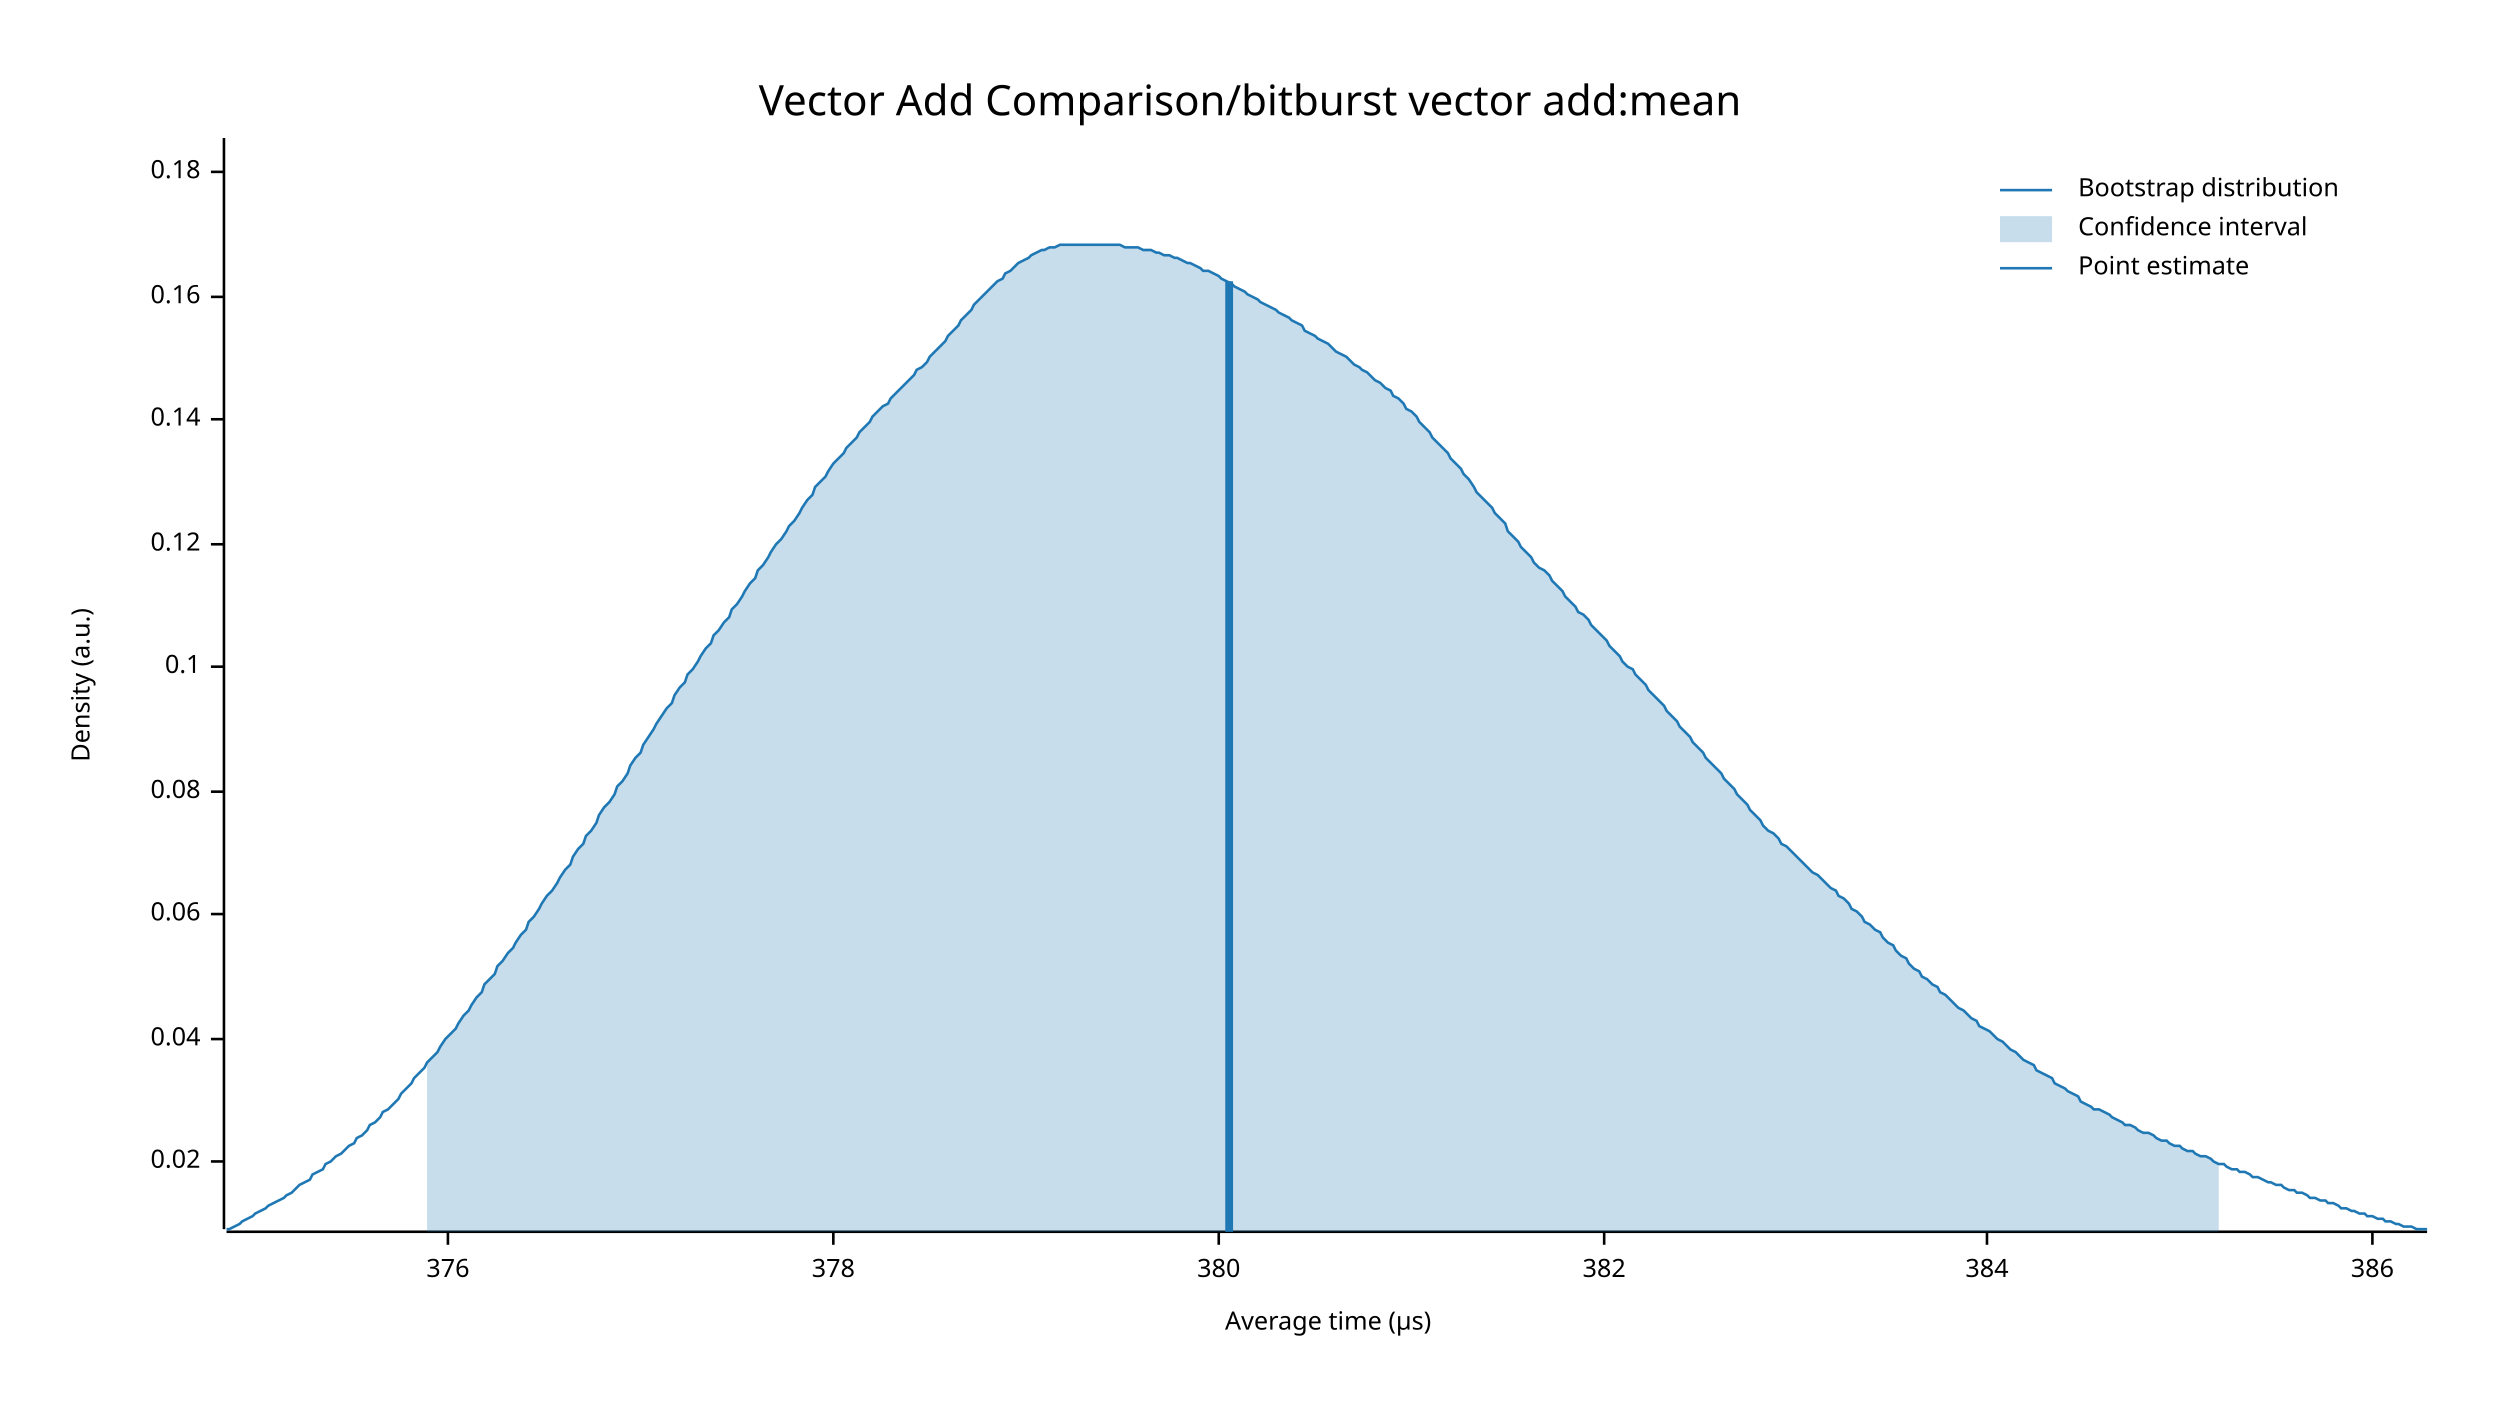
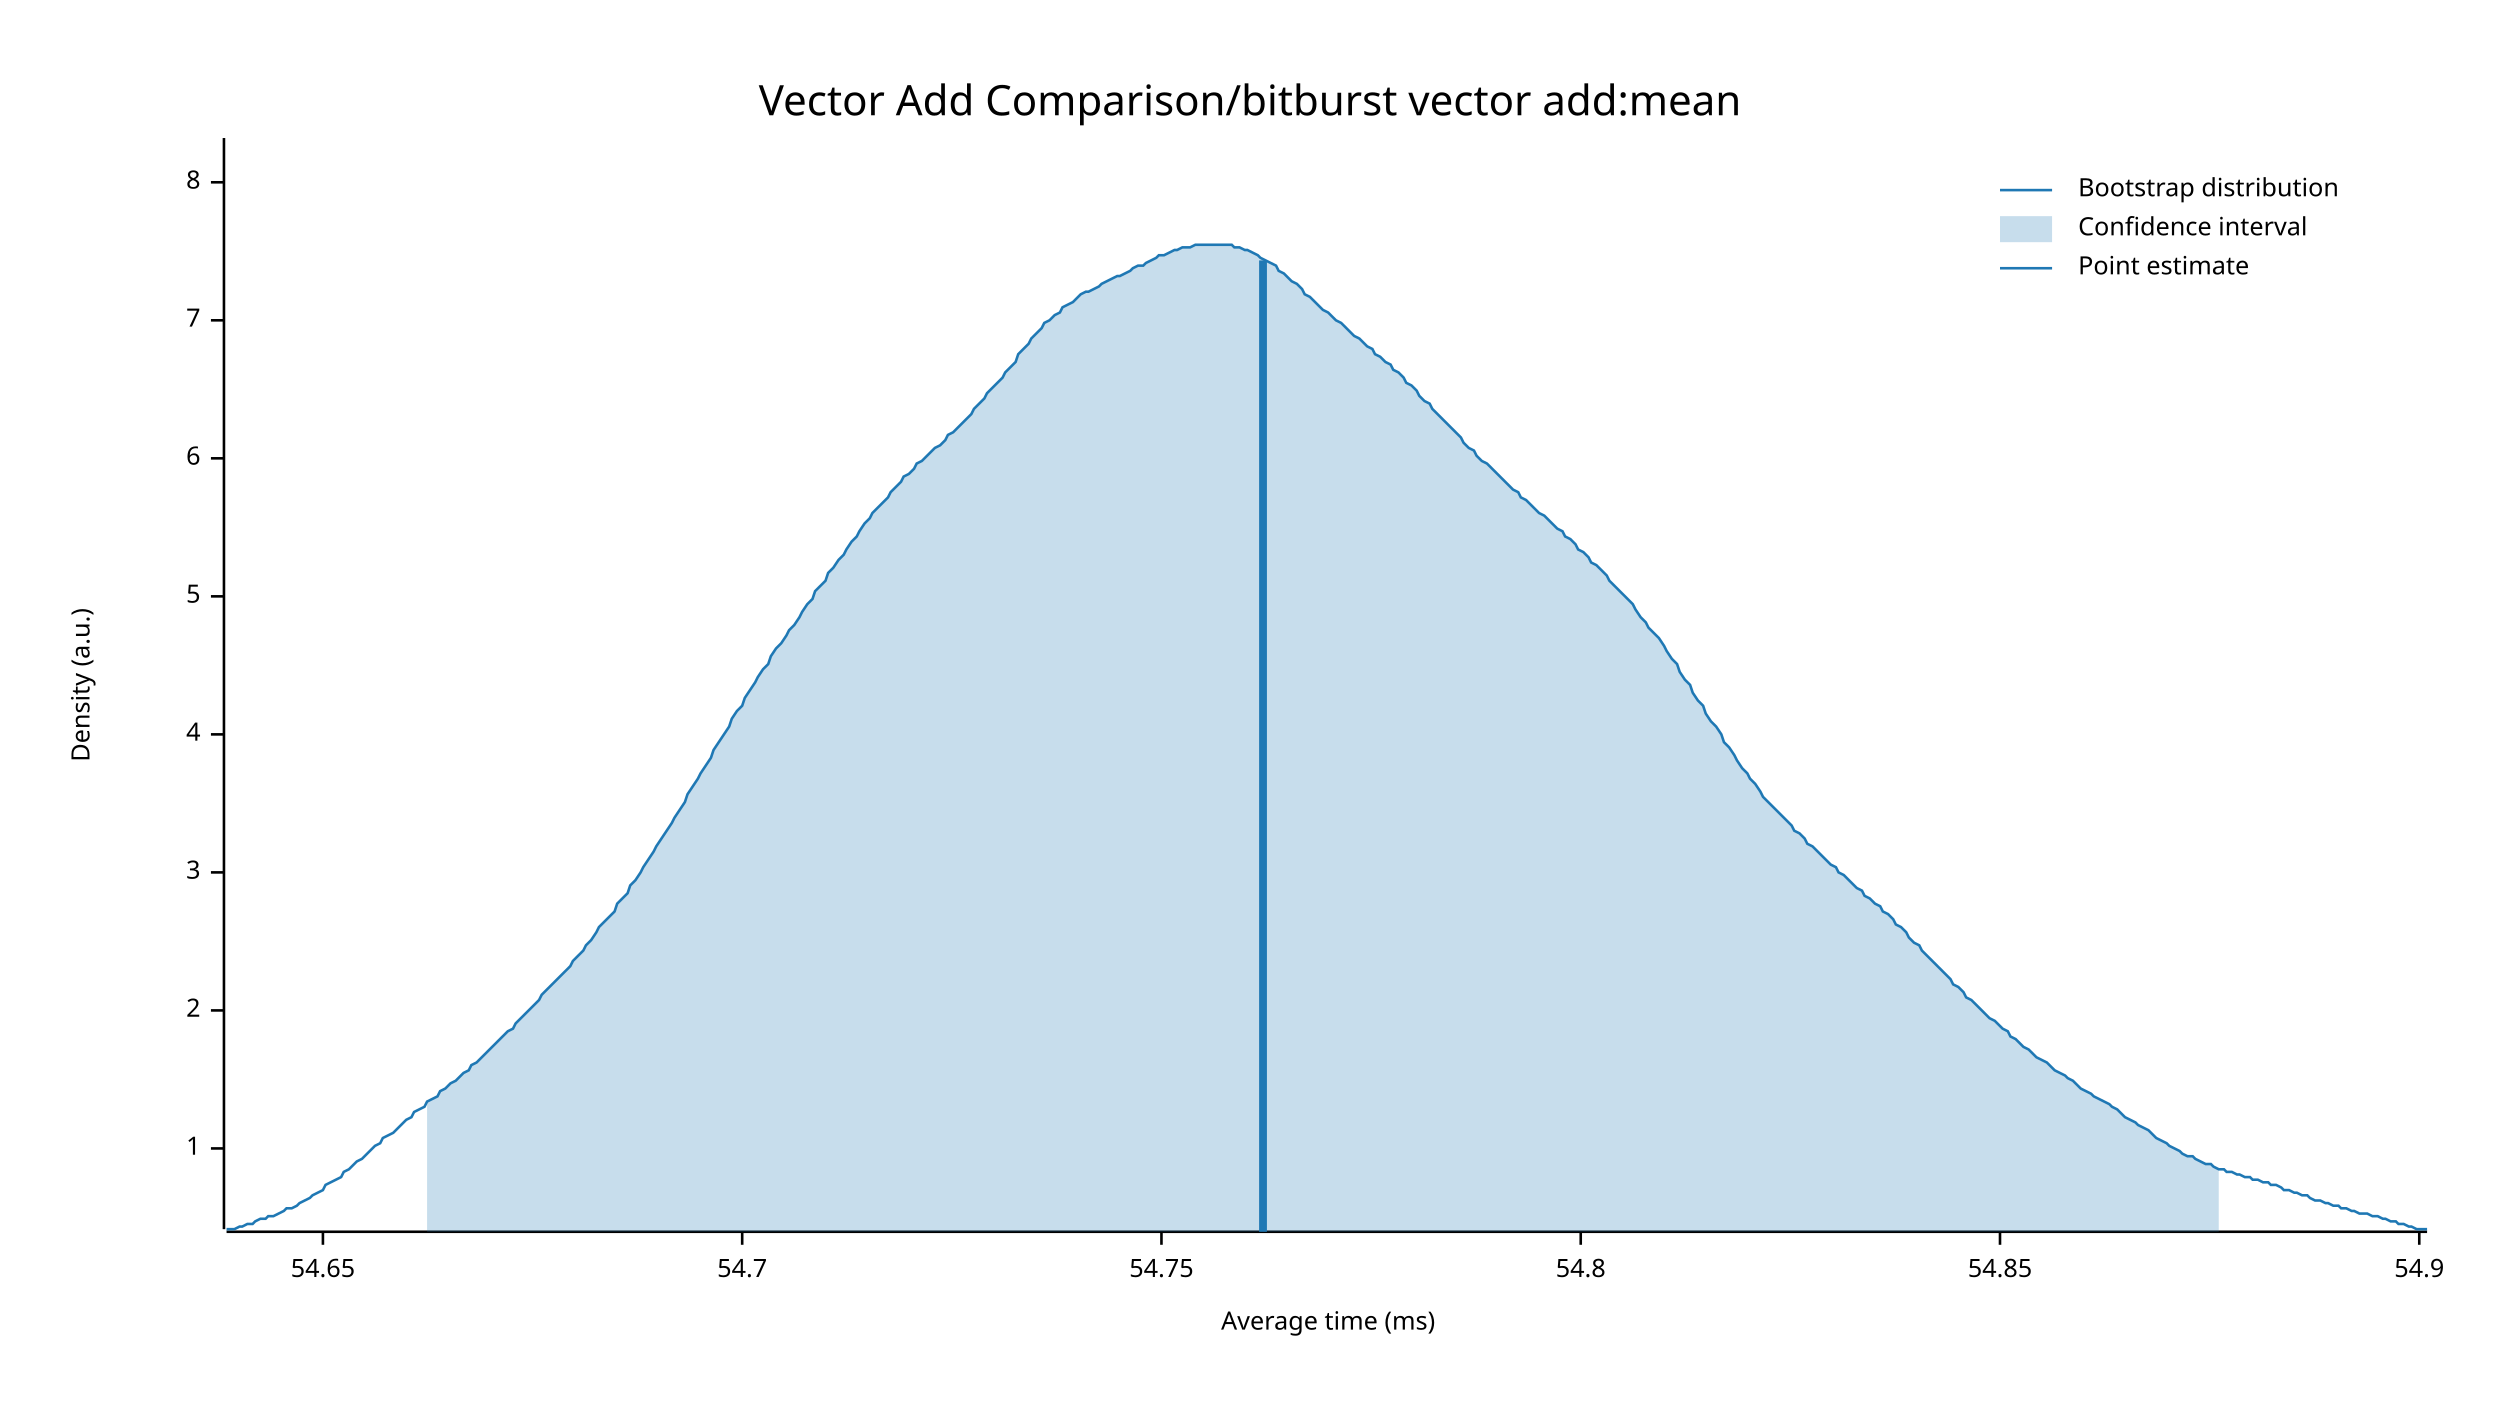
<svg xmlns="http://www.w3.org/2000/svg" width="960" height="540" viewBox="0 0 960 540">
  <text x="480" y="32" dy="0.76em" text-anchor="middle" font-family="sans-serif" font-size="16.129" opacity="1" fill="#000000">
Vector Add Comparison/bitburst vector add:mean
</text>
  <text x="27" y="263" dy="0.76em" text-anchor="middle" font-family="sans-serif" font-size="9.677" opacity="1" fill="#000000" transform="rotate(270, 27, 263)">
Density (a.u.)
</text>
  <text x="510" y="513" dy="-0.5ex" text-anchor="middle" font-family="sans-serif" font-size="9.677" opacity="1" fill="#000000">
- Average time (µs)
+ Average time (ms)
</text>
  <polyline fill="none" opacity="1" stroke="#000000" stroke-width="1" points="86,53 86,472 " />
-   <text x="77" y="446" dy="0.5ex" text-anchor="end" font-family="sans-serif" font-size="9.677" opacity="1" fill="#000000">
- 0.02
+   <text x="77" y="441" dy="0.5ex" text-anchor="end" font-family="sans-serif" font-size="9.677" opacity="1" fill="#000000">
+ 1
</text>
-   <polyline fill="none" opacity="1" stroke="#000000" stroke-width="1" points="81,446 86,446 " />
-   <text x="77" y="399" dy="0.5ex" text-anchor="end" font-family="sans-serif" font-size="9.677" opacity="1" fill="#000000">
- 0.04
+   <polyline fill="none" opacity="1" stroke="#000000" stroke-width="1" points="81,441 86,441 " />
+   <text x="77" y="388" dy="0.5ex" text-anchor="end" font-family="sans-serif" font-size="9.677" opacity="1" fill="#000000">
+ 2
</text>
-   <polyline fill="none" opacity="1" stroke="#000000" stroke-width="1" points="81,399 86,399 " />
-   <text x="77" y="351" dy="0.5ex" text-anchor="end" font-family="sans-serif" font-size="9.677" opacity="1" fill="#000000">
- 0.06
+   <polyline fill="none" opacity="1" stroke="#000000" stroke-width="1" points="81,388 86,388 " />
+   <text x="77" y="335" dy="0.5ex" text-anchor="end" font-family="sans-serif" font-size="9.677" opacity="1" fill="#000000">
+ 3
</text>
-   <polyline fill="none" opacity="1" stroke="#000000" stroke-width="1" points="81,351 86,351 " />
-   <text x="77" y="304" dy="0.5ex" text-anchor="end" font-family="sans-serif" font-size="9.677" opacity="1" fill="#000000">
- 0.08
+   <polyline fill="none" opacity="1" stroke="#000000" stroke-width="1" points="81,335 86,335 " />
+   <text x="77" y="282" dy="0.5ex" text-anchor="end" font-family="sans-serif" font-size="9.677" opacity="1" fill="#000000">
+ 4
</text>
-   <polyline fill="none" opacity="1" stroke="#000000" stroke-width="1" points="81,304 86,304 " />
-   <text x="77" y="256" dy="0.5ex" text-anchor="end" font-family="sans-serif" font-size="9.677" opacity="1" fill="#000000">
- 0.1
+   <polyline fill="none" opacity="1" stroke="#000000" stroke-width="1" points="81,282 86,282 " />
+   <text x="77" y="229" dy="0.5ex" text-anchor="end" font-family="sans-serif" font-size="9.677" opacity="1" fill="#000000">
+ 5
</text>
-   <polyline fill="none" opacity="1" stroke="#000000" stroke-width="1" points="81,256 86,256 " />
-   <text x="77" y="209" dy="0.5ex" text-anchor="end" font-family="sans-serif" font-size="9.677" opacity="1" fill="#000000">
- 0.12
+   <polyline fill="none" opacity="1" stroke="#000000" stroke-width="1" points="81,229 86,229 " />
+   <text x="77" y="176" dy="0.5ex" text-anchor="end" font-family="sans-serif" font-size="9.677" opacity="1" fill="#000000">
+ 6
</text>
-   <polyline fill="none" opacity="1" stroke="#000000" stroke-width="1" points="81,209 86,209 " />
-   <text x="77" y="161" dy="0.5ex" text-anchor="end" font-family="sans-serif" font-size="9.677" opacity="1" fill="#000000">
- 0.14
+   <polyline fill="none" opacity="1" stroke="#000000" stroke-width="1" points="81,176 86,176 " />
+   <text x="77" y="123" dy="0.5ex" text-anchor="end" font-family="sans-serif" font-size="9.677" opacity="1" fill="#000000">
+ 7
</text>
-   <polyline fill="none" opacity="1" stroke="#000000" stroke-width="1" points="81,161 86,161 " />
-   <text x="77" y="114" dy="0.5ex" text-anchor="end" font-family="sans-serif" font-size="9.677" opacity="1" fill="#000000">
- 0.16
+   <polyline fill="none" opacity="1" stroke="#000000" stroke-width="1" points="81,123 86,123 " />
+   <text x="77" y="70" dy="0.5ex" text-anchor="end" font-family="sans-serif" font-size="9.677" opacity="1" fill="#000000">
+ 8
</text>
-   <polyline fill="none" opacity="1" stroke="#000000" stroke-width="1" points="81,114 86,114 " />
-   <text x="77" y="66" dy="0.5ex" text-anchor="end" font-family="sans-serif" font-size="9.677" opacity="1" fill="#000000">
- 0.18
+   <polyline fill="none" opacity="1" stroke="#000000" stroke-width="1" points="81,70 86,70 " />
+   <polyline fill="none" opacity="1" stroke="#000000" stroke-width="1" points="87,473 932,473 " />
+   <text x="124" y="483" dy="0.76em" text-anchor="middle" font-family="sans-serif" font-size="9.677" opacity="1" fill="#000000">
+ 54.65
</text>
-   <polyline fill="none" opacity="1" stroke="#000000" stroke-width="1" points="81,66 86,66 " />
-   <polyline fill="none" opacity="1" stroke="#000000" stroke-width="1" points="87,473 932,473 " />
-   <text x="172" y="483" dy="0.76em" text-anchor="middle" font-family="sans-serif" font-size="9.677" opacity="1" fill="#000000">
- 376
+   <polyline fill="none" opacity="1" stroke="#000000" stroke-width="1" points="124,473 124,478 " />
+   <text x="285" y="483" dy="0.76em" text-anchor="middle" font-family="sans-serif" font-size="9.677" opacity="1" fill="#000000">
+ 54.7
</text>
-   <polyline fill="none" opacity="1" stroke="#000000" stroke-width="1" points="172,473 172,478 " />
-   <text x="320" y="483" dy="0.76em" text-anchor="middle" font-family="sans-serif" font-size="9.677" opacity="1" fill="#000000">
- 378
+   <polyline fill="none" opacity="1" stroke="#000000" stroke-width="1" points="285,473 285,478 " />
+   <text x="446" y="483" dy="0.76em" text-anchor="middle" font-family="sans-serif" font-size="9.677" opacity="1" fill="#000000">
+ 54.75
</text>
-   <polyline fill="none" opacity="1" stroke="#000000" stroke-width="1" points="320,473 320,478 " />
-   <text x="468" y="483" dy="0.76em" text-anchor="middle" font-family="sans-serif" font-size="9.677" opacity="1" fill="#000000">
- 380
+   <polyline fill="none" opacity="1" stroke="#000000" stroke-width="1" points="446,473 446,478 " />
+   <text x="607" y="483" dy="0.76em" text-anchor="middle" font-family="sans-serif" font-size="9.677" opacity="1" fill="#000000">
+ 54.8
</text>
-   <polyline fill="none" opacity="1" stroke="#000000" stroke-width="1" points="468,473 468,478 " />
-   <text x="616" y="483" dy="0.76em" text-anchor="middle" font-family="sans-serif" font-size="9.677" opacity="1" fill="#000000">
- 382
+   <polyline fill="none" opacity="1" stroke="#000000" stroke-width="1" points="607,473 607,478 " />
+   <text x="768" y="483" dy="0.76em" text-anchor="middle" font-family="sans-serif" font-size="9.677" opacity="1" fill="#000000">
+ 54.85
</text>
-   <polyline fill="none" opacity="1" stroke="#000000" stroke-width="1" points="616,473 616,478 " />
-   <text x="763" y="483" dy="0.76em" text-anchor="middle" font-family="sans-serif" font-size="9.677" opacity="1" fill="#000000">
- 384
+   <polyline fill="none" opacity="1" stroke="#000000" stroke-width="1" points="768,473 768,478 " />
+   <text x="929" y="483" dy="0.76em" text-anchor="middle" font-family="sans-serif" font-size="9.677" opacity="1" fill="#000000">
+ 54.9
</text>
-   <polyline fill="none" opacity="1" stroke="#000000" stroke-width="1" points="763,473 763,478 " />
-   <text x="911" y="483" dy="0.76em" text-anchor="middle" font-family="sans-serif" font-size="9.677" opacity="1" fill="#000000">
- 386
- </text>
-   <polyline fill="none" opacity="1" stroke="#000000" stroke-width="1" points="911,473 911,478 " />
-   <polyline fill="none" opacity="1" stroke="#1F78B4" stroke-width="1" points="87,472 88,472 90,471 92,470 93,469 95,468 97,467 98,466 100,465 102,464 103,463 105,462 107,461 109,460 110,459 112,458 114,456 115,455 117,454 119,453 120,451 122,450 124,449 125,447 127,446 129,444 131,443 132,442 134,440 136,439 137,437 139,436 141,434 142,432 144,431 146,429 147,427 149,426 151,424 153,422 154,420 156,418 158,416 159,414 161,412 163,410 164,408 166,406 168,404 169,402 171,399 173,397 175,395 176,393 178,390 180,388 181,386 183,383 185,381 186,378 188,376 190,374 191,371 193,369 195,366 197,364 198,362 200,359 202,357 203,354 205,352 207,349 208,347 210,344 212,342 214,339 215,337 217,334 219,332 220,329 222,326 224,324 225,321 227,319 229,316 230,313 232,310 234,308 236,305 237,302 239,300 241,297 242,294 244,291 246,289 247,286 249,283 251,280 252,278 254,275 256,272 258,270 259,267 261,264 263,262 264,259 266,257 268,254 269,252 271,249 273,247 274,244 276,242 278,239 280,237 281,234 283,232 285,229 286,227 288,224 290,222 291,219 293,217 295,214 296,212 298,209 300,207 302,204 303,202 305,200 307,197 308,195 310,192 312,190 313,187 315,185 317,183 318,181 320,178 322,176 324,174 325,172 327,170 329,168 330,166 332,164 334,162 335,160 337,158 339,156 341,155 342,153 344,151 346,149 347,148 349,146 351,144 352,142 354,141 356,139 357,137 359,135 361,133 363,131 364,129 366,127 368,125 369,123 371,121 373,119 374,117 376,115 378,113 379,112 381,110 383,108 385,107 386,105 388,104 390,102 391,101 393,100 395,99 396,98 398,97 400,96 401,96 403,95 405,95 407,94 408,94 410,94 412,94 413,94 415,94 417,94 418,94 420,94 422,94 423,94 425,94 427,94 429,94 430,94 432,95 434,95 435,95 437,95 439,96 440,96 442,96 444,97 445,97 447,98 449,98 451,99 452,99 454,100 456,101 457,101 459,102 461,103 462,104 464,104 466,105 468,106 469,107 471,108 473,109 474,110 476,111 478,112 479,113 481,114 483,115 484,116 486,117 488,118 490,119 491,120 493,121 495,122 496,123 498,124 500,125 501,127 503,128 505,129 506,130 508,131 510,132 512,134 513,135 515,136 517,137 518,138 520,140 522,141 523,142 525,143 527,145 528,146 530,147 532,149 534,150 535,152 537,153 539,155 540,157 542,158 544,160 545,162 547,164 549,166 550,168 552,170 554,172 556,174 557,176 559,178 561,180 562,182 564,184 566,187 567,189 569,191 571,193 573,195 574,197 576,199 578,201 579,204 581,206 583,208 584,210 586,212 588,214 589,216 591,218 593,219 595,221 596,223 598,225 600,227 601,229 603,231 605,233 606,235 608,236 610,238 611,240 613,242 615,244 617,246 618,248 620,250 622,252 623,254 625,256 627,257 628,259 630,261 632,263 633,265 635,267 637,269 639,271 640,273 642,275 644,277 645,279 647,281 649,283 650,285 652,287 654,289 655,291 657,293 659,295 661,297 662,299 664,301 666,303 667,305 669,307 671,309 672,311 674,313 676,315 677,317 679,319 681,320 683,322 684,324 686,325 688,327 689,328 691,330 693,332 694,333 696,335 698,336 700,338 701,339 703,341 705,342 706,344 708,345 710,347 711,349 713,350 715,352 716,354 718,355 720,357 722,358 723,360 725,362 727,363 728,365 730,367 732,368 733,370 735,372 737,373 738,375 740,376 742,378 744,379 745,381 747,382 749,384 750,385 752,387 754,388 755,389 757,391 759,392 760,394 762,395 764,396 766,398 767,399 769,400 771,402 772,403 774,404 776,406 777,407 779,408 781,409 782,411 784,412 786,413 788,414 789,416 791,417 793,418 794,419 796,420 798,421 799,423 801,424 803,425 804,426 806,426 808,427 810,428 811,429 813,430 815,431 816,432 818,432 820,433 821,434 823,435 825,435 827,436 828,437 830,438 832,438 833,439 835,440 837,440 838,441 840,442 842,442 843,443 845,444 847,444 849,445 850,446 852,447 854,447 855,448 857,449 859,449 860,450 862,450 864,451 865,452 867,452 869,453 871,454 872,454 874,455 876,455 877,456 879,457 881,457 882,458 884,458 886,459 887,460 889,460 891,461 893,461 894,462 896,462 898,463 899,464 901,464 903,465 904,465 906,466 908,466 909,467 911,467 913,468 915,468 916,469 918,469 920,470 921,470 923,471 925,471 926,471 928,472 930,472 932,472 " />
-   <polygon opacity="0.25" fill="#1F78B4" points="164,408 166,406 168,404 169,402 171,399 173,397 175,395 176,393 178,390 180,388 181,386 183,383 185,381 186,378 188,376 190,374 191,371 193,369 195,366 197,364 198,362 200,359 202,357 203,354 205,352 207,349 208,347 210,344 212,342 214,339 215,337 217,334 219,332 220,329 222,326 224,324 225,321 227,319 229,316 230,313 232,310 234,308 236,305 237,302 239,300 241,297 242,294 244,291 246,289 247,286 249,283 251,280 252,278 254,275 256,272 258,270 259,267 261,264 263,262 264,259 266,257 268,254 269,252 271,249 273,247 274,244 276,242 278,239 280,237 281,234 283,232 285,229 286,227 288,224 290,222 291,219 293,217 295,214 296,212 298,209 300,207 302,204 303,202 305,200 307,197 308,195 310,192 312,190 313,187 315,185 317,183 318,181 320,178 322,176 324,174 325,172 327,170 329,168 330,166 332,164 334,162 335,160 337,158 339,156 341,155 342,153 344,151 346,149 347,148 349,146 351,144 352,142 354,141 356,139 357,137 359,135 361,133 363,131 364,129 366,127 368,125 369,123 371,121 373,119 374,117 376,115 378,113 379,112 381,110 383,108 385,107 386,105 388,104 390,102 391,101 393,100 395,99 396,98 398,97 400,96 401,96 403,95 405,95 407,94 408,94 410,94 412,94 413,94 415,94 417,94 418,94 420,94 422,94 423,94 425,94 427,94 429,94 430,94 432,95 434,95 435,95 437,95 439,96 440,96 442,96 444,97 445,97 447,98 449,98 451,99 452,99 454,100 456,101 457,101 459,102 461,103 462,104 464,104 466,105 468,106 469,107 471,108 473,109 474,110 476,111 478,112 479,113 481,114 483,115 484,116 486,117 488,118 490,119 491,120 493,121 495,122 496,123 498,124 500,125 501,127 503,128 505,129 506,130 508,131 510,132 512,134 513,135 515,136 517,137 518,138 520,140 522,141 523,142 525,143 527,145 528,146 530,147 532,149 534,150 535,152 537,153 539,155 540,157 542,158 544,160 545,162 547,164 549,166 550,168 552,170 554,172 556,174 557,176 559,178 561,180 562,182 564,184 566,187 567,189 569,191 571,193 573,195 574,197 576,199 578,201 579,204 581,206 583,208 584,210 586,212 588,214 589,216 591,218 593,219 595,221 596,223 598,225 600,227 601,229 603,231 605,233 606,235 608,236 610,238 611,240 613,242 615,244 617,246 618,248 620,250 622,252 623,254 625,256 627,257 628,259 630,261 632,263 633,265 635,267 637,269 639,271 640,273 642,275 644,277 645,279 647,281 649,283 650,285 652,287 654,289 655,291 657,293 659,295 661,297 662,299 664,301 666,303 667,305 669,307 671,309 672,311 674,313 676,315 677,317 679,319 681,320 683,322 684,324 686,325 688,327 689,328 691,330 693,332 694,333 696,335 698,336 700,338 701,339 703,341 705,342 706,344 708,345 710,347 711,349 713,350 715,352 716,354 718,355 720,357 722,358 723,360 725,362 727,363 728,365 730,367 732,368 733,370 735,372 737,373 738,375 740,376 742,378 744,379 745,381 747,382 749,384 750,385 752,387 754,388 755,389 757,391 759,392 760,394 762,395 764,396 766,398 767,399 769,400 771,402 772,403 774,404 776,406 777,407 779,408 781,409 782,411 784,412 786,413 788,414 789,416 791,417 793,418 794,419 796,420 798,421 799,423 801,424 803,425 804,426 806,426 808,427 810,428 811,429 813,430 815,431 816,432 818,432 820,433 821,434 823,435 825,435 827,436 828,437 830,438 832,438 833,439 835,440 837,440 838,441 840,442 842,442 843,443 845,444 847,444 849,445 850,446 852,447 852,473 164,473 " />
-   <polyline fill="none" opacity="1" stroke="#1F78B4" stroke-width="3" points="472,473 472,108 " />
+   <polyline fill="none" opacity="1" stroke="#000000" stroke-width="1" points="929,473 929,478 " />
+   <polyline fill="none" opacity="1" stroke="#1F78B4" stroke-width="1" points="87,472 88,472 90,472 92,471 93,471 95,470 97,470 98,469 100,468 102,468 103,467 105,467 107,466 109,465 110,464 112,464 114,463 115,462 117,461 119,460 120,459 122,458 124,457 125,455 127,454 129,453 131,452 132,450 134,449 136,447 137,446 139,445 141,443 142,442 144,440 146,439 147,437 149,436 151,435 153,433 154,432 156,430 158,429 159,427 161,426 163,425 164,423 166,422 168,421 169,419 171,418 173,416 175,415 176,414 178,412 180,411 181,409 183,408 185,406 186,405 188,403 190,401 191,400 193,398 195,396 197,395 198,393 200,391 202,389 203,388 205,386 207,384 208,382 210,380 212,378 214,376 215,375 217,373 219,371 220,369 222,367 224,365 225,363 227,361 229,358 230,356 232,354 234,352 236,350 237,347 239,345 241,343 242,340 244,338 246,335 247,333 249,330 251,327 252,325 254,322 256,319 258,316 259,314 261,311 263,308 264,305 266,302 268,299 269,297 271,294 273,291 274,288 276,285 278,282 280,279 281,276 283,273 285,271 286,268 288,265 290,262 291,260 293,257 295,255 296,252 298,249 300,247 302,244 303,242 305,240 307,237 308,235 310,232 312,230 313,227 315,225 317,223 318,220 320,218 322,215 324,213 325,211 327,208 329,206 330,204 332,201 334,199 335,197 337,195 339,193 341,191 342,189 344,187 346,185 347,183 349,182 351,180 352,178 354,177 356,175 357,174 359,172 361,171 363,169 364,167 366,166 368,164 369,163 371,161 373,159 374,157 376,155 378,153 379,151 381,149 383,147 385,145 386,143 388,141 390,139 391,136 393,134 395,132 396,130 398,128 400,126 401,124 403,123 405,121 407,120 408,118 410,117 412,116 413,115 415,113 417,112 418,112 420,111 422,110 423,109 425,108 427,107 429,106 430,106 432,105 434,104 435,103 437,102 439,102 440,101 442,100 444,99 445,98 447,98 449,97 451,96 452,96 454,95 456,95 457,95 459,94 461,94 462,94 464,94 466,94 468,94 469,94 471,94 473,94 474,95 476,95 478,96 479,96 481,97 483,98 484,99 486,100 488,101 490,102 491,104 493,105 495,107 496,108 498,109 500,111 501,113 503,114 505,116 506,117 508,119 510,120 512,122 513,123 515,124 517,126 518,127 520,129 522,130 523,131 525,133 527,134 528,136 530,137 532,139 534,140 535,142 537,143 539,145 540,147 542,148 544,150 545,152 547,154 549,155 550,157 552,159 554,161 556,163 557,164 559,166 561,168 562,170 564,172 566,173 567,175 569,177 571,178 573,180 574,181 576,183 578,185 579,186 581,188 583,189 584,191 586,192 588,194 589,195 591,197 593,198 595,200 596,201 598,203 600,204 601,206 603,207 605,209 606,211 608,212 610,214 611,216 613,217 615,219 617,221 618,223 620,225 622,227 623,228 625,230 627,232 628,234 630,237 632,239 633,241 635,243 637,245 639,248 640,250 642,253 644,255 645,258 647,261 649,263 650,266 652,269 654,271 655,274 657,277 659,279 661,282 662,285 664,287 666,290 667,292 669,295 671,297 672,299 674,301 676,304 677,306 679,308 681,310 683,312 684,313 686,315 688,317 689,319 691,320 693,322 694,324 696,325 698,327 700,329 701,330 703,332 705,333 706,335 708,336 710,338 711,339 713,341 715,342 716,344 718,345 720,347 722,348 723,350 725,351 727,353 728,355 730,356 732,358 733,360 735,362 737,363 738,365 740,367 742,369 744,371 745,372 747,374 749,376 750,378 752,379 754,381 755,383 757,384 759,386 760,387 762,389 764,391 766,392 767,393 769,395 771,396 772,398 774,399 776,401 777,402 779,403 781,405 782,406 784,407 786,408 788,410 789,411 791,412 793,413 794,414 796,415 798,417 799,418 801,419 803,420 804,421 806,422 808,423 810,424 811,425 813,426 815,428 816,429 818,430 820,431 821,432 823,433 825,434 827,436 828,437 830,438 832,439 833,440 835,441 837,442 838,443 840,444 842,444 843,445 845,446 847,447 849,447 850,448 852,449 854,449 855,450 857,450 859,451 860,451 862,452 864,452 865,453 867,453 869,454 871,454 872,455 874,455 876,456 877,457 879,457 881,458 882,458 884,459 886,459 887,460 889,461 891,461 893,462 894,462 896,463 898,463 899,464 901,464 903,465 904,465 906,466 908,466 909,466 911,467 913,467 915,468 916,468 918,469 920,469 921,470 923,470 925,471 926,471 928,472 930,472 932,472 " />
+   <polygon opacity="0.25" fill="#1F78B4" points="164,423 166,422 168,421 169,419 171,418 173,416 175,415 176,414 178,412 180,411 181,409 183,408 185,406 186,405 188,403 190,401 191,400 193,398 195,396 197,395 198,393 200,391 202,389 203,388 205,386 207,384 208,382 210,380 212,378 214,376 215,375 217,373 219,371 220,369 222,367 224,365 225,363 227,361 229,358 230,356 232,354 234,352 236,350 237,347 239,345 241,343 242,340 244,338 246,335 247,333 249,330 251,327 252,325 254,322 256,319 258,316 259,314 261,311 263,308 264,305 266,302 268,299 269,297 271,294 273,291 274,288 276,285 278,282 280,279 281,276 283,273 285,271 286,268 288,265 290,262 291,260 293,257 295,255 296,252 298,249 300,247 302,244 303,242 305,240 307,237 308,235 310,232 312,230 313,227 315,225 317,223 318,220 320,218 322,215 324,213 325,211 327,208 329,206 330,204 332,201 334,199 335,197 337,195 339,193 341,191 342,189 344,187 346,185 347,183 349,182 351,180 352,178 354,177 356,175 357,174 359,172 361,171 363,169 364,167 366,166 368,164 369,163 371,161 373,159 374,157 376,155 378,153 379,151 381,149 383,147 385,145 386,143 388,141 390,139 391,136 393,134 395,132 396,130 398,128 400,126 401,124 403,123 405,121 407,120 408,118 410,117 412,116 413,115 415,113 417,112 418,112 420,111 422,110 423,109 425,108 427,107 429,106 430,106 432,105 434,104 435,103 437,102 439,102 440,101 442,100 444,99 445,98 447,98 449,97 451,96 452,96 454,95 456,95 457,95 459,94 461,94 462,94 464,94 466,94 468,94 469,94 471,94 473,94 474,95 476,95 478,96 479,96 481,97 483,98 484,99 486,100 488,101 490,102 491,104 493,105 495,107 496,108 498,109 500,111 501,113 503,114 505,116 506,117 508,119 510,120 512,122 513,123 515,124 517,126 518,127 520,129 522,130 523,131 525,133 527,134 528,136 530,137 532,139 534,140 535,142 537,143 539,145 540,147 542,148 544,150 545,152 547,154 549,155 550,157 552,159 554,161 556,163 557,164 559,166 561,168 562,170 564,172 566,173 567,175 569,177 571,178 573,180 574,181 576,183 578,185 579,186 581,188 583,189 584,191 586,192 588,194 589,195 591,197 593,198 595,200 596,201 598,203 600,204 601,206 603,207 605,209 606,211 608,212 610,214 611,216 613,217 615,219 617,221 618,223 620,225 622,227 623,228 625,230 627,232 628,234 630,237 632,239 633,241 635,243 637,245 639,248 640,250 642,253 644,255 645,258 647,261 649,263 650,266 652,269 654,271 655,274 657,277 659,279 661,282 662,285 664,287 666,290 667,292 669,295 671,297 672,299 674,301 676,304 677,306 679,308 681,310 683,312 684,313 686,315 688,317 689,319 691,320 693,322 694,324 696,325 698,327 700,329 701,330 703,332 705,333 706,335 708,336 710,338 711,339 713,341 715,342 716,344 718,345 720,347 722,348 723,350 725,351 727,353 728,355 730,356 732,358 733,360 735,362 737,363 738,365 740,367 742,369 744,371 745,372 747,374 749,376 750,378 752,379 754,381 755,383 757,384 759,386 760,387 762,389 764,391 766,392 767,393 769,395 771,396 772,398 774,399 776,401 777,402 779,403 781,405 782,406 784,407 786,408 788,410 789,411 791,412 793,413 794,414 796,415 798,417 799,418 801,419 803,420 804,421 806,422 808,423 810,424 811,425 813,426 815,428 816,429 818,430 820,431 821,432 823,433 825,434 827,436 828,437 830,438 832,439 833,440 835,441 837,442 838,443 840,444 842,444 843,445 845,446 847,447 849,447 850,448 852,449 852,473 164,473 " />
+   <polyline fill="none" opacity="1" stroke="#1F78B4" stroke-width="3" points="485,473 485,100 " />
  <text x="798" y="68" dy="0.76em" text-anchor="start" font-family="sans-serif" font-size="9.677" opacity="1" fill="#000000">
Bootstrap distribution
</text>
  <text x="798" y="83" dy="0.76em" text-anchor="start" font-family="sans-serif" font-size="9.677" opacity="1" fill="#000000">
Confidence interval
</text>
  <text x="798" y="98" dy="0.76em" text-anchor="start" font-family="sans-serif" font-size="9.677" opacity="1" fill="#000000">
Point estimate
</text>
  <polyline fill="none" opacity="1" stroke="#1F78B4" stroke-width="1" points="768,73 788,73 " />
  <rect x="768" y="83" width="20" height="10" opacity="0.25" fill="#1F78B4" stroke="none" />
  <polyline fill="none" opacity="1" stroke="#1F78B4" stroke-width="1" points="768,103 788,103 " />
</svg>
